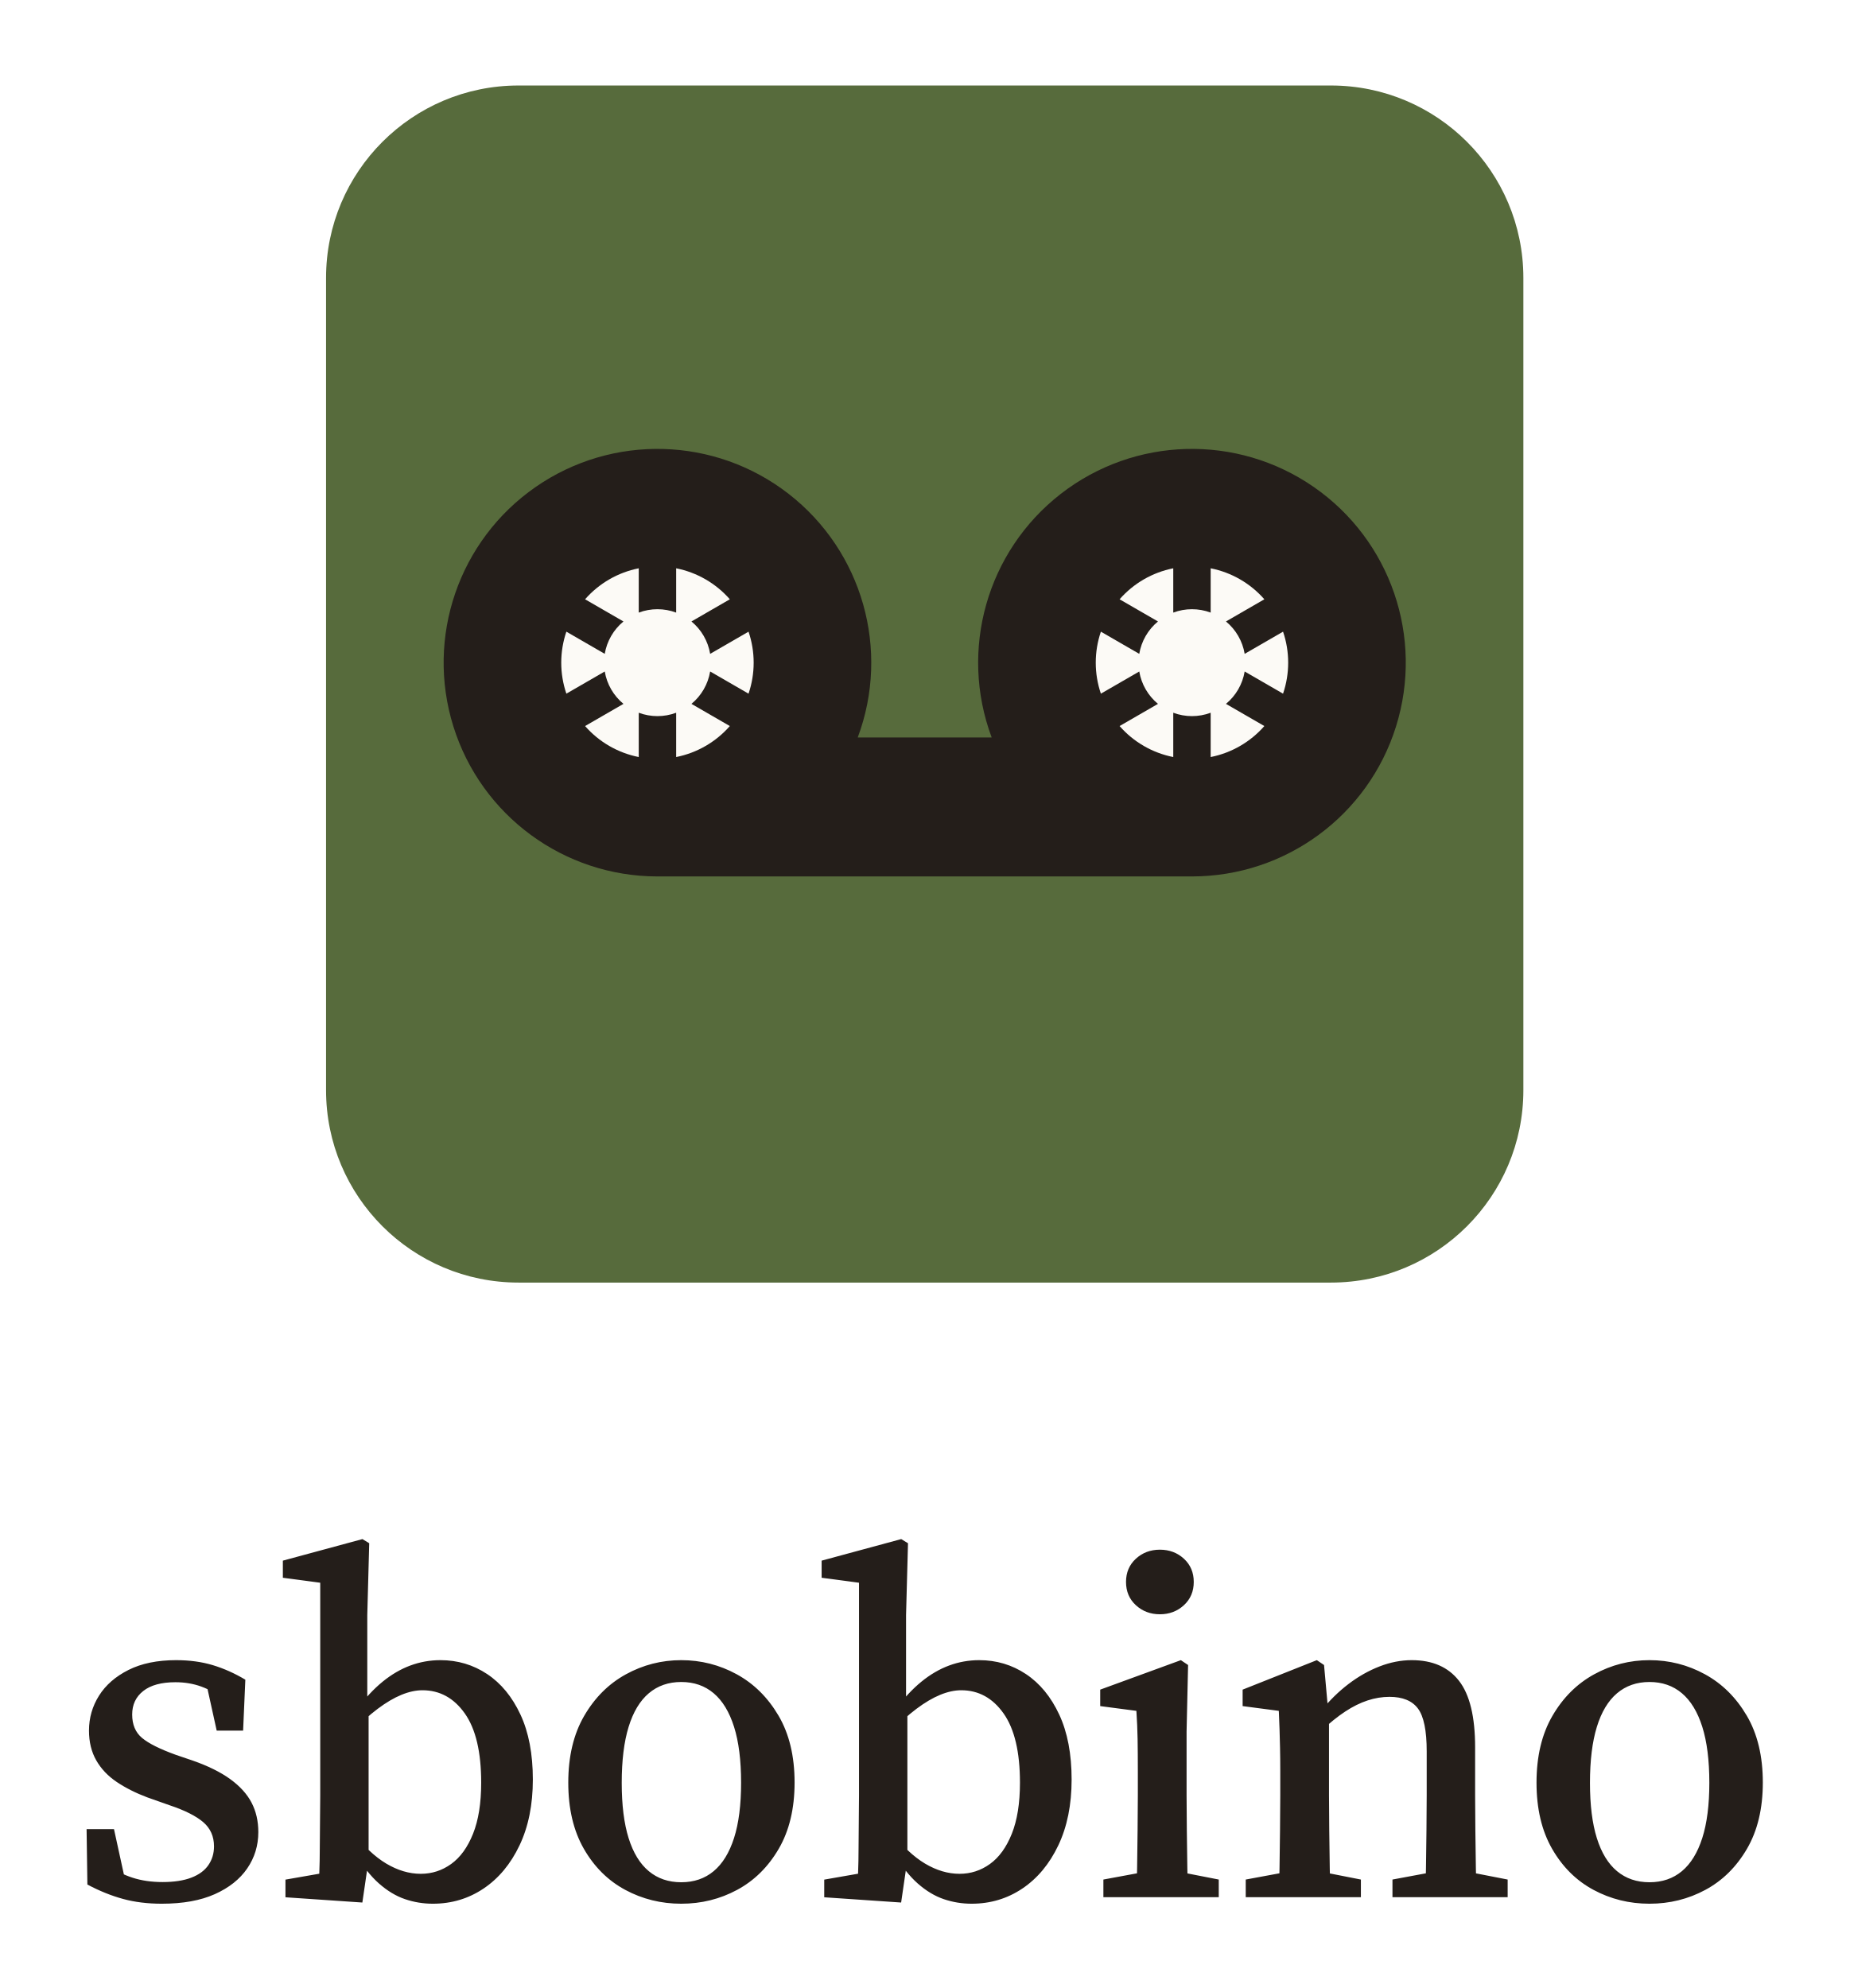
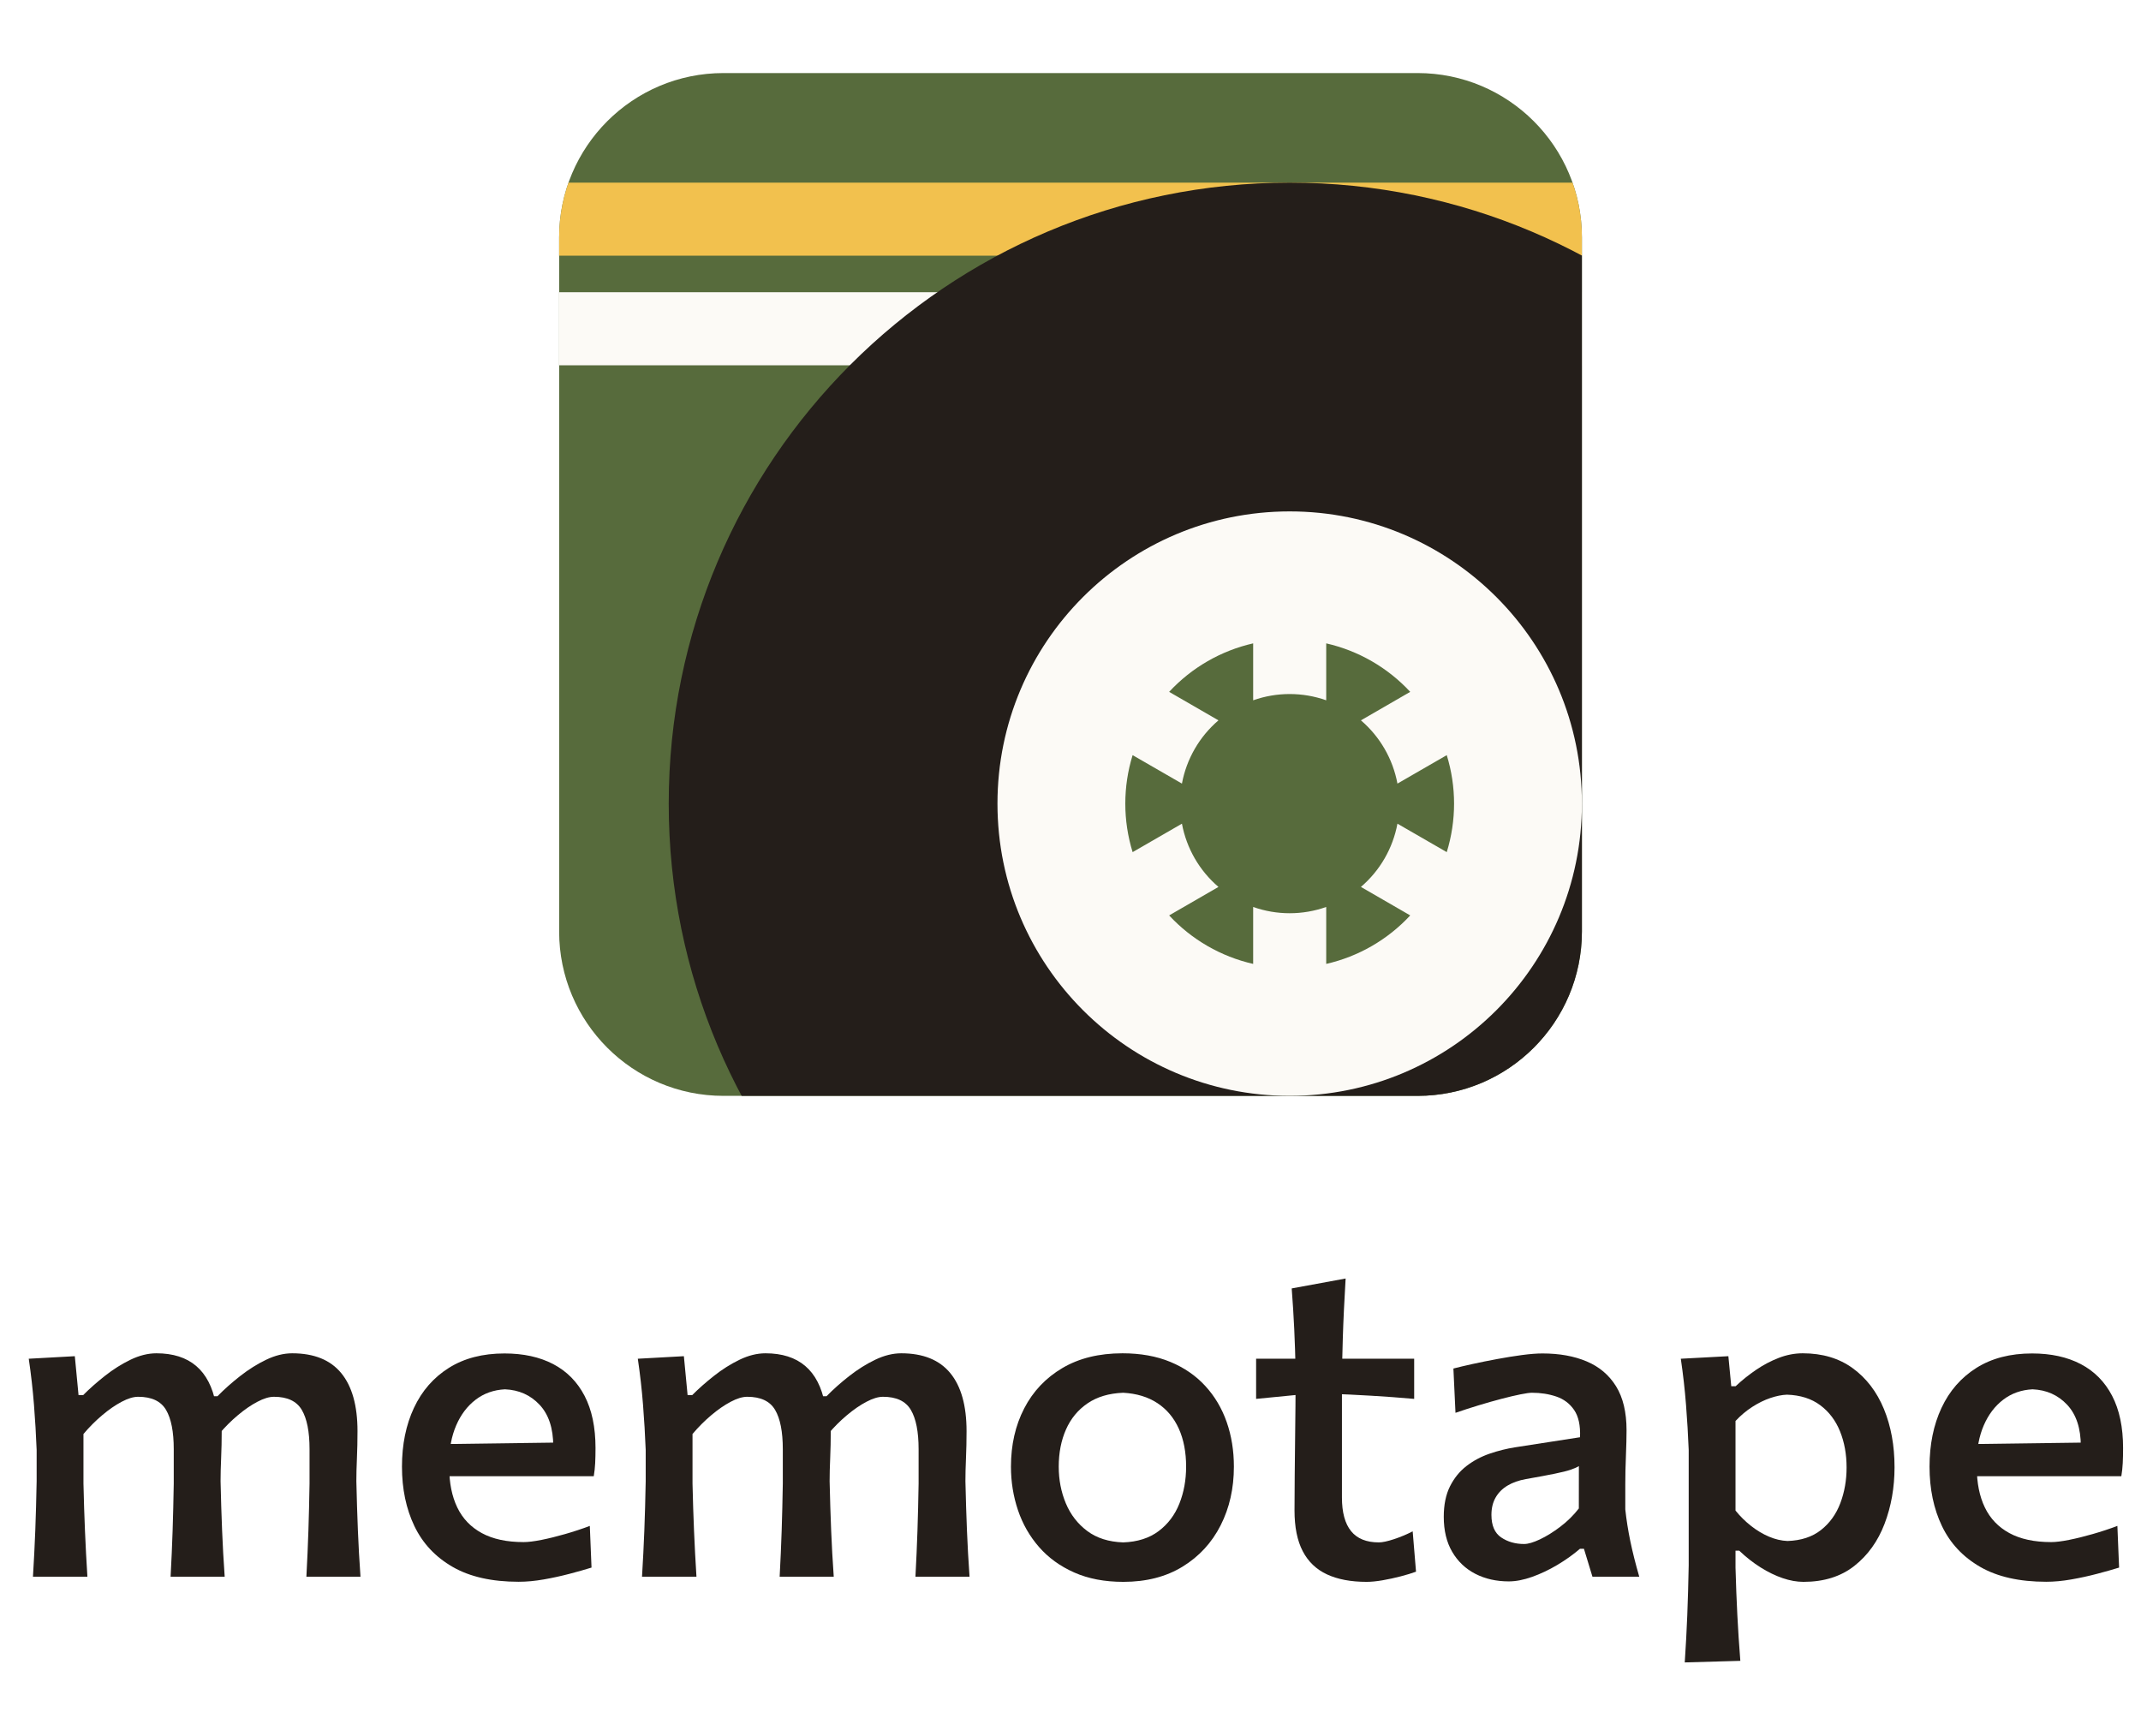
- <svg xmlns="http://www.w3.org/2000/svg" viewBox="-45 0 346 372">
+ <svg xmlns="http://www.w3.org/2000/svg" viewBox="-106.46 0 468.91 380.08">
+   <defs>
+     <clipPath id="m">
+       <path d="M52,16H204A36,36 0 0 1 240,52V204A36,36 0 0 1 204,240H52A36,36 0 0 1 16,204V52A36,36 0 0 1 52,16Z" />
+     </clipPath>
+   </defs>
  <path d="M52,16H204A36,36 0 0 1 240,52V204A36,36 0 0 1 204,240H52A36,36 0 0 1 16,204V52A36,36 0 0 1 52,16Z" fill="#576b3c" />
-   <path d="M115.47,138A40,40 0 1 0 78,164L178,164A40,40 0 1 0 140.53,138Z" fill="#241e1a" />
-   <path d="M74.5,106.34L74.5,114.63A10,10 0 0 1 81.5,114.63L81.5,106.34A18,18 0 0 1 91.54,112.14L84.36,116.29A10,10 0 0 1 87.86,122.35L95.04,118.2A18,18 0 0 1 95.04,129.8L87.86,125.65A10,10 0 0 1 84.36,131.71L91.54,135.86A18,18 0 0 1 81.5,141.66L81.5,133.37A10,10 0 0 1 74.5,133.37L74.5,141.66A18,18 0 0 1 64.46,135.86L71.64,131.71A10,10 0 0 1 68.14,125.65L60.96,129.8A18,18 0 0 1 60.96,118.2L68.14,122.35A10,10 0 0 1 71.64,116.29L64.46,112.14A18,18 0 0 1 74.5,106.34Z M174.5,106.34L174.5,114.63A10,10 0 0 1 181.5,114.63L181.5,106.34A18,18 0 0 1 191.54,112.14L184.36,116.29A10,10 0 0 1 187.86,122.35L195.04,118.2A18,18 0 0 1 195.04,129.8L187.86,125.65A10,10 0 0 1 184.36,131.71L191.54,135.86A18,18 0 0 1 181.5,141.66L181.5,133.37A10,10 0 0 1 174.5,133.37L174.5,141.66A18,18 0 0 1 164.46,135.86L171.64,131.71A10,10 0 0 1 168.14,125.65L160.96,129.8A18,18 0 0 1 160.96,118.2L168.14,122.35A10,10 0 0 1 171.64,116.29L164.46,112.14A18,18 0 0 1 174.5,106.34Z" fill="#fcfaf6" />
-   <path d="M-14.727 356.229Q-18.686 356.229 -21.974 355.336Q-25.261 354.442 -28.652 352.641L-28.8 342.265H-23.676L-21.223 353.498H-25.129V348.871Q-22.728 350.545 -20.207 351.36Q-17.686 352.176 -14.593 352.176Q-11.36 352.176 -9.211 351.353Q-7.063 350.531 -6.013 349.002Q-4.963 347.472 -4.963 345.498Q-4.963 342.679 -6.998 340.95Q-9.032 339.221 -13.258 337.808L-17.424 336.336Q-20.664 335.12 -23.144 333.458Q-25.624 331.795 -26.988 329.411Q-28.352 327.028 -28.352 323.832Q-28.352 320.282 -26.476 317.297Q-24.6 314.312 -20.956 312.483Q-17.312 310.653 -12.051 310.653Q-8.289 310.653 -5.197 311.584Q-2.105 312.515 0.899 314.306L0.483 323.843H-4.457L-6.607 314.094H-2.903V318.086Q-5.134 316.397 -7.356 315.59Q-9.578 314.783 -12.187 314.783Q-16.11 314.783 -18.191 316.416Q-20.272 318.049 -20.272 320.823Q-20.272 323.648 -18.438 325.197Q-16.603 326.746 -12.084 328.377L-8.957 329.44Q-4.636 330.948 -1.916 332.924Q0.803 334.9 2.066 337.322Q3.328 339.743 3.328 342.831Q3.328 346.592 1.256 349.621Q-0.816 352.649 -4.812 354.439Q-8.809 356.229 -14.727 356.229ZM8.405 355.024V351.719L14.734 350.614Q14.825 348.317 14.829 345.682Q14.834 343.047 14.872 340.492Q14.911 337.938 14.911 335.937V296.165L7.919 295.235V292.032L22.806 288.0L24.076 288.774L23.713 302.218V318.517L23.961 319.603V347.787V347.995L22.792 356.006ZM35.975 356.229Q33.289 356.229 30.772 355.374Q28.254 354.518 25.901 352.445Q23.548 350.372 21.429 346.762H19.957L20.763 342.576Q24.044 346.804 27.261 348.718Q30.477 350.632 33.719 350.632Q36.856 350.632 39.415 348.788Q41.975 346.945 43.499 343.137Q45.023 339.328 45.023 333.579Q45.023 324.959 41.955 320.621Q38.888 316.284 34.03 316.284Q32.185 316.284 30.094 317.143Q28.004 318.002 25.663 319.758Q23.322 321.514 20.59 324.342L19.798 319.904H21.73Q24.089 316.713 26.579 314.685Q29.07 312.656 31.771 311.655Q34.473 310.653 37.412 310.653Q42.224 310.653 46.136 313.252Q50.048 315.851 52.368 320.831Q54.688 325.811 54.688 332.988Q54.688 340.074 52.198 345.307Q49.709 350.539 45.478 353.384Q41.247 356.229 35.975 356.229ZM82.452 356.229Q76.792 356.229 71.973 353.636Q67.154 351.043 64.235 345.961Q61.316 340.878 61.316 333.58Q61.316 326.2 64.294 321.075Q67.271 315.951 72.097 313.302Q76.924 310.653 82.452 310.653Q87.992 310.653 92.817 313.288Q97.642 315.922 100.649 321.035Q103.656 326.149 103.656 333.55Q103.656 340.866 100.69 345.953Q97.725 351.041 92.911 353.635Q88.098 356.229 82.452 356.229ZM82.452 352.212Q86.03 352.212 88.518 350.137Q91.007 348.062 92.328 343.938Q93.648 339.815 93.648 333.59Q93.648 327.295 92.328 323.122Q91.007 318.948 88.518 316.844Q86.03 314.739 82.452 314.739Q78.874 314.739 76.382 316.848Q73.89 318.957 72.603 323.142Q71.316 327.327 71.316 333.62Q71.316 339.838 72.603 343.954Q73.89 348.071 76.382 350.141Q78.874 352.212 82.452 352.212ZM109.202 355.024V351.719L115.531 350.614Q115.622 348.317 115.626 345.682Q115.631 343.047 115.669 340.492Q115.708 337.938 115.708 335.937V296.165L108.716 295.235V292.032L123.603 288.0L124.874 288.774L124.51 302.218V318.517L124.758 319.603V347.787V347.995L123.589 356.006ZM136.772 356.229Q134.086 356.229 131.569 355.374Q129.051 354.518 126.698 352.445Q124.345 350.372 122.226 346.762H120.754L121.56 342.576Q124.841 346.804 128.058 348.718Q131.274 350.632 134.516 350.632Q137.653 350.632 140.212 348.788Q142.772 346.945 144.296 343.137Q145.82 339.328 145.82 333.579Q145.82 324.959 142.752 320.621Q139.685 316.284 134.827 316.284Q132.982 316.284 130.891 317.143Q128.801 318.002 126.46 319.758Q124.119 321.514 121.387 324.342L120.595 319.904H122.527Q124.887 316.713 127.377 314.685Q129.867 312.656 132.568 311.655Q135.27 310.653 138.209 310.653Q143.021 310.653 146.933 313.252Q150.845 315.851 153.165 320.831Q155.485 325.811 155.485 332.988Q155.485 340.074 152.996 345.307Q150.506 350.539 146.275 353.384Q142.044 356.229 136.772 356.229ZM161.428 355.01V351.705L170.882 349.954H174.051L183.012 351.705V355.01ZM167.589 355.01Q167.69 352.914 167.737 349.504Q167.783 346.095 167.828 342.416Q167.874 338.736 167.874 335.905V331.674Q167.874 327.926 167.829 325.404Q167.784 322.882 167.602 320.139L160.833 319.249V316.169L175.922 310.653L177.274 311.563L176.992 324.021V335.904Q176.992 338.736 177.038 342.416Q177.083 346.095 177.133 349.504Q177.183 352.914 177.277 355.01ZM171.998 302.067Q169.352 302.067 167.507 300.373Q165.662 298.678 165.662 296.016Q165.662 293.363 167.507 291.672Q169.352 289.981 171.998 289.981Q174.652 289.981 176.493 291.673Q178.334 293.365 178.334 296.014Q178.334 298.671 176.493 300.369Q174.652 302.067 171.998 302.067ZM188.06 355.01V351.705L197.515 349.954H200.696L209.604 351.705V355.01ZM194.235 355.01Q194.336 352.914 194.382 349.504Q194.428 346.095 194.474 342.418Q194.519 338.741 194.519 335.911V331.411Q194.519 328.858 194.475 327.023Q194.43 325.188 194.384 323.575Q194.339 321.961 194.248 320.139L187.479 319.249V316.169L201.358 310.653L202.71 311.564L203.638 321.843V321.97V335.911Q203.638 338.741 203.683 342.418Q203.729 346.095 203.779 349.504Q203.829 352.914 203.923 355.01ZM215.511 355.01V351.705L224.919 349.954H228.079L237.062 351.705V355.01ZM221.631 355.01Q221.732 352.914 221.779 349.545Q221.826 346.177 221.871 342.5Q221.916 338.823 221.916 335.911V327.706Q221.916 321.903 220.282 319.711Q218.649 317.519 214.949 317.519Q212.901 317.519 210.848 318.194Q208.794 318.869 206.667 320.268Q204.539 321.667 202.179 323.889L201.23 320.089H202.203Q204.533 317.21 207.295 315.107Q210.056 313.004 213.086 311.829Q216.116 310.653 219.113 310.653Q224.948 310.653 227.961 314.523Q230.974 318.393 230.974 326.977V335.911Q230.974 338.823 231.019 342.5Q231.064 346.177 231.114 349.545Q231.164 352.914 231.258 355.01ZM263.596 356.229Q257.936 356.229 253.117 353.636Q248.298 351.043 245.379 345.961Q242.46 340.878 242.46 333.58Q242.46 326.2 245.437 321.075Q248.415 315.951 253.241 313.302Q258.068 310.653 263.596 310.653Q269.136 310.653 273.961 313.288Q278.786 315.922 281.793 321.035Q284.8 326.149 284.8 333.55Q284.8 340.866 281.834 345.953Q278.869 351.041 274.055 353.635Q269.242 356.229 263.596 356.229ZM263.596 352.212Q267.174 352.212 269.662 350.137Q272.151 348.062 273.472 343.938Q274.792 339.815 274.792 333.59Q274.792 327.295 273.472 323.122Q272.151 318.948 269.662 316.844Q267.174 314.739 263.596 314.739Q260.018 314.739 257.526 316.848Q255.034 318.957 253.747 323.142Q252.46 327.327 252.46 333.62Q252.46 339.838 253.747 343.954Q255.034 348.071 257.526 350.141Q260.018 352.212 263.596 352.212Z" fill="#241e1a" />
+   <g clip-path="url(#m)">
+     <rect fill="#f2c14e" height="16" width="256" y="40" />
+     <rect fill="#fcfaf6" height="16" width="256" y="64" />
+     <path d="M40,176A136,136 0 1 1 312,176A136,136 0 1 1 40,176Z" fill="#241e1a" />
+     <path d="M112,176A64,64 0 1 1 240,176A64,64 0 1 1 112,176Z" fill="#fcfaf6" />
+     <path d="M168,140.9L168,153.37A24,24 0 0 1 184,153.37L184,140.9A36,36 0 0 1 202.4,151.52L191.6,157.76A24,24 0 0 1 199.6,171.61L210.4,165.38A36,36 0 0 1 210.4,186.62L199.6,180.39A24,24 0 0 1 191.6,194.24L202.4,200.48A36,36 0 0 1 184,211.1L184,198.63A24,24 0 0 1 168,198.63L168,211.1A36,36 0 0 1 149.6,200.48L160.4,194.24A24,24 0 0 1 152.4,180.39L141.6,186.62A36,36 0 0 1 141.6,165.38L152.4,171.61A24,24 0 0 1 160.4,157.76L149.6,151.52A36,36 0 0 1 168,140.9Z" fill="#576b3c" />
+   </g>
+   <g fill="#241e1a" transform="translate(-106.46 345.3) scale(0.048)">
+     <path d="M150.4 0Q157.1 -109.6 161 -211.1Q164.9 -312.6 167.2 -435.6V-578.2Q163.2 -680.4 155 -784.5Q146.8 -888.7 131.2 -994.4L341.4 -1006L358.4 -828.2H379.2Q422.7 -872 478.7 -916.2Q534.6 -960.4 595.4 -989.8Q656.2 -1019.2 713.6 -1019.2Q827.2 -1019.2 895 -961.5Q962.8 -903.8 984.8 -788.4L1000.4 -783.6Q1006.6 -756.9 1009.1 -727Q1011.6 -697 1011.6 -664Q1011.6 -599.8 1009 -541.2Q1006.4 -482.6 1006.4 -435.6Q1009.2 -313 1013.4 -211.2Q1017.5 -109.4 1025.2 0H778.4Q784.3 -109.4 787.6 -209.8Q790.9 -310.2 792.8 -425.2V-581.6Q792.8 -701.2 757.6 -761Q722.4 -820.8 630.4 -820.8Q597.9 -820.8 555 -798Q512 -775.3 466.4 -736.8Q420.8 -698.4 380.8 -651V-425.2Q383.4 -310.2 387.7 -209.8Q391.9 -109.4 398.8 0ZM1398 0Q1403.9 -109.4 1407.2 -209.8Q1410.5 -310.2 1412.4 -425.2V-581.6Q1412.4 -701.2 1377 -761Q1341.7 -820.8 1250 -820.8Q1217.5 -820.8 1174.4 -798Q1131.2 -775.3 1085.4 -736.8Q1039.6 -698.4 999.6 -651L969.6 -823.4H992.4Q1038.5 -870.6 1096.1 -915.6Q1153.6 -960.6 1214.6 -989.9Q1275.6 -1019.2 1333.2 -1019.2Q1482.6 -1019.2 1556.9 -928.9Q1631.2 -838.6 1631.2 -664Q1631.2 -599.2 1628.6 -540.9Q1626 -482.6 1626 -435.6Q1628.8 -313 1633 -211.1Q1637.1 -109.2 1644.8 0Z" />
+     <path d="M2366.5 23.2Q2183 23.2 2065.2 -44.7Q1947.4 -112.6 1890.7 -231Q1834.1 -349.4 1834.1 -502Q1834.1 -653.4 1888.7 -770.1Q1943.3 -886.7 2048 -952.6Q2152.7 -1018.5 2302 -1018.5Q2431.2 -1018.5 2524.2 -969.9Q2617.2 -921.2 2667.2 -825.2Q2717.2 -729.2 2717.2 -587Q2717.2 -548.6 2715.7 -518.4Q2714.2 -488.1 2709.2 -458.3L2522.4 -540.2Q2524.4 -554.6 2524.4 -568.3Q2524.4 -582 2524.4 -595.2Q2524.4 -717.8 2462 -784.4Q2399.5 -850.9 2304 -854.9Q2227.4 -851 2170.4 -807.6Q2113.4 -764.1 2081.6 -690.5Q2049.8 -616.9 2049.8 -523V-498Q2049.8 -392.3 2086.3 -316.2Q2122.8 -240 2198.3 -198.9Q2273.7 -157.8 2389.2 -157.8Q2420.2 -157.8 2470.5 -167.8Q2520.7 -177.8 2578.7 -194.5Q2636.8 -211.1 2691.2 -231.7L2699 -41.5Q2655.2 -27.9 2598.4 -13Q2541.6 2 2481 12.6Q2420.5 23.2 2366.5 23.2ZM1920.2 -458.3V-603.6L2581.3 -612.4L2709.2 -559.2V-458.3Z" />
+     <path d="M2929.4 0Q2936.1 -109.6 2940 -211.1Q2943.9 -312.6 2946.2 -435.6V-578.2Q2942.2 -680.4 2934 -784.5Q2925.8 -888.7 2910.2 -994.4L3120.4 -1006L3137.4 -828.2H3158.2Q3201.7 -872 3257.7 -916.2Q3313.6 -960.4 3374.4 -989.8Q3435.2 -1019.2 3492.6 -1019.2Q3606.2 -1019.2 3674 -961.5Q3741.8 -903.8 3763.8 -788.4L3779.4 -783.6Q3785.6 -756.9 3788.1 -727Q3790.6 -697 3790.6 -664Q3790.6 -599.8 3788 -541.2Q3785.4 -482.6 3785.4 -435.6Q3788.2 -313 3792.4 -211.2Q3796.5 -109.4 3804.2 0H3557.4Q3563.3 -109.4 3566.6 -209.8Q3569.9 -310.2 3571.8 -425.2V-581.6Q3571.8 -701.2 3536.6 -761Q3501.4 -820.8 3409.4 -820.8Q3376.9 -820.8 3334 -798Q3291 -775.3 3245.4 -736.8Q3199.8 -698.4 3159.8 -651V-425.2Q3162.4 -310.2 3166.7 -209.8Q3170.9 -109.4 3177.8 0ZM4177 0Q4182.9 -109.4 4186.2 -209.8Q4189.5 -310.2 4191.4 -425.2V-581.6Q4191.4 -701.2 4156 -761Q4120.7 -820.8 4029 -820.8Q3996.5 -820.8 3953.4 -798Q3910.2 -775.3 3864.4 -736.8Q3818.6 -698.4 3778.6 -651L3748.6 -823.4H3771.4Q3817.5 -870.6 3875.1 -915.6Q3932.6 -960.6 3993.6 -989.9Q4054.6 -1019.2 4112.2 -1019.2Q4261.6 -1019.2 4335.9 -928.9Q4410.2 -838.6 4410.2 -664Q4410.2 -599.2 4407.6 -540.9Q4405 -482.6 4405 -435.6Q4407.8 -313 4412 -211.1Q4416.1 -109.2 4423.8 0Z" />
+     <path d="M5125.6 23.6Q4998 23.6 4901.7 -19Q4805.4 -61.6 4741.1 -135.1Q4676.8 -208.6 4644.8 -303.4Q4612.8 -398.2 4612.8 -502Q4612.8 -650.8 4673.1 -767.6Q4733.4 -884.4 4847.3 -951.8Q4961.2 -1019.2 5121.6 -1019.2Q5245.2 -1019.2 5339.9 -980Q5434.6 -940.8 5499.4 -870.2Q5564.2 -799.6 5597.1 -705.6Q5630 -611.6 5630 -502Q5630 -353.4 5569.6 -234.4Q5509.2 -115.4 5396 -45.9Q5282.8 23.6 5125.6 23.6ZM5124.8 -156.4Q5222.6 -159.8 5286.5 -207.8Q5350.4 -255.8 5381.2 -333.2Q5412 -410.6 5412 -502Q5412 -601.4 5378.6 -675.5Q5345.2 -749.6 5280.9 -791.9Q5216.6 -834.2 5124.8 -839.2Q5027.6 -835.4 4962.2 -790.8Q4896.8 -746.2 4863.8 -671.4Q4830.8 -596.6 4830.8 -502Q4830.8 -411.8 4863.3 -334.4Q4895.8 -257 4960.9 -208.4Q5026 -159.8 5124.8 -156.4Z" />
+     <path d="M6235.4 23.6Q6128.2 23.6 6054.9 -10.4Q5981.6 -44.4 5944.1 -116.3Q5906.6 -188.2 5906.6 -302Q5906.6 -381.2 5907.5 -460.6Q5908.4 -540 5909.2 -619.4Q5910 -698.8 5910.9 -777.9Q5911.8 -857 5911.8 -936Q5909.5 -1042.2 5905.3 -1131.1Q5901.1 -1220 5893.8 -1315.2L6139.8 -1360.4Q6135.3 -1285 6132.2 -1219.3Q6129 -1153.6 6126.9 -1085.8Q6124.7 -1018 6123 -936V-361.2Q6123 -259.4 6164.6 -207.9Q6206.2 -156.4 6291.4 -156.4Q6315.6 -156.4 6359.8 -170.9Q6403.9 -185.4 6445.8 -206.8L6461 -22.8Q6431.2 -11.9 6390.4 -1.3Q6349.5 9.3 6308.1 16.5Q6266.7 23.6 6235.4 23.6ZM5731.4 -811.2V-994.4H6452.6V-811.2Q6355.2 -819.8 6255.9 -825.7Q6156.6 -831.6 6063.4 -834.8H5972.2Z" />
+     <path d="M6884.3 21.5Q6798.8 21.5 6731.7 -13Q6664.7 -47.5 6626.1 -113.3Q6587.6 -179.1 6587.6 -273.2Q6587.6 -355.6 6616.2 -412.5Q6644.8 -469.3 6691.9 -505.4Q6738.9 -541.4 6797 -561.3Q6855.1 -581.2 6914 -590.4L7209.4 -636.2Q7212.6 -716.6 7182.4 -760.6Q7152.2 -804.6 7101 -821.9Q7049.8 -839.2 6990.2 -839.2Q6973.8 -839.2 6936.8 -831.7Q6899.7 -824.2 6850.5 -811.3Q6801.3 -798.4 6746.8 -781.9Q6692.3 -765.3 6641.1 -747.6L6631.6 -949.7Q6666.3 -958.8 6719.1 -970.4Q6772 -982 6830.8 -992.9Q6889.7 -1003.9 6944.3 -1011.2Q6999 -1018.5 7038.2 -1018.5Q7153.8 -1018.5 7239.9 -982.1Q7326 -945.7 7373.8 -868.6Q7421.6 -791.4 7421.6 -668Q7421.6 -620.8 7418.8 -551.9Q7415.9 -483.1 7415.9 -422V-306.9Q7423.5 -235.9 7439 -161.1Q7454.6 -86.4 7479.6 0H7266L7227.2 -127.3H7209.1Q7162.6 -87.4 7105.6 -53.5Q7048.6 -19.7 6990.7 0.9Q6932.8 21.5 6884.3 21.5ZM6954.2 -149.1Q6981.6 -149.1 7026.6 -170.3Q7071.5 -191.6 7119.6 -228.1Q7167.7 -264.6 7203.9 -311.2L7204.1 -504.6Q7189.5 -495.6 7165.8 -487.7Q7142.1 -479.7 7094.8 -470Q7047.5 -460.2 6962.5 -445.3Q6913.7 -436.6 6878.7 -415.7Q6843.6 -394.9 6824.3 -361.3Q6805.1 -327.8 6805.1 -282.2Q6805.1 -209.3 6849.4 -179.2Q6893.8 -149.1 6954.2 -149.1Z" />
+     <path d="M7687.2 391.2Q7694.5 281.6 7698.7 176.5Q7702.9 71.4 7705.2 -51.6V-578.2Q7701.2 -679.2 7693 -783.9Q7684.8 -888.7 7669.2 -994.4L7886.2 -1006L7899.4 -869H7919.4Q7962 -909.2 8012.2 -943.4Q8062.3 -977.5 8116.5 -998.4Q8170.6 -1019.2 8225.6 -1019.2Q8360.2 -1019.2 8453.8 -951Q8547.4 -882.8 8595.9 -765.1Q8644.4 -647.4 8644.4 -499.6Q8644.4 -360.6 8598.9 -241.3Q8553.4 -122 8461.1 -49.2Q8368.8 23.6 8228.8 23.6Q8183.6 23.6 8134 6.7Q8084.3 -10.2 8033.6 -42Q7982.9 -73.8 7935.6 -118.8H7918.8V-41.2Q7922 74 7927.1 174.3Q7932.1 274.6 7940.8 384ZM8156 -162.8Q8249.2 -165.8 8309 -213.1Q8368.8 -260.4 8397.2 -335.8Q8425.6 -411.2 8425.6 -498Q8425.6 -589 8395.6 -663.2Q8365.6 -737.4 8305.3 -782.4Q8245 -827.4 8153.6 -830.4Q8118.3 -829 8077.5 -815.1Q8036.7 -801.3 7995.8 -775Q7954.8 -748.8 7918.8 -710.4V-301.6Q7951.1 -261.7 7990.2 -231.2Q8029.3 -200.6 8071.6 -182.6Q8113.8 -164.6 8156 -162.8Z" />
+     <path d="M9336.5 23.2Q9153 23.2 9035.2 -44.7Q8917.4 -112.6 8860.7 -231Q8804.1 -349.4 8804.1 -502Q8804.1 -653.4 8858.7 -770.1Q8913.3 -886.7 9018 -952.6Q9122.7 -1018.5 9272 -1018.5Q9401.2 -1018.5 9494.2 -969.9Q9587.2 -921.2 9637.2 -825.2Q9687.2 -729.2 9687.2 -587Q9687.2 -548.6 9685.7 -518.4Q9684.2 -488.1 9679.2 -458.3L9492.4 -540.2Q9494.4 -554.6 9494.4 -568.3Q9494.4 -582 9494.4 -595.2Q9494.4 -717.8 9432 -784.4Q9369.5 -850.9 9274 -854.9Q9197.4 -851 9140.4 -807.6Q9083.4 -764.1 9051.6 -690.5Q9019.8 -616.9 9019.8 -523V-498Q9019.8 -392.3 9056.3 -316.2Q9092.8 -240 9168.3 -198.9Q9243.7 -157.8 9359.2 -157.8Q9390.2 -157.8 9440.5 -167.8Q9490.7 -177.8 9548.7 -194.5Q9606.8 -211.1 9661.2 -231.7L9669 -41.5Q9625.2 -27.9 9568.4 -13Q9511.6 2 9451 12.6Q9390.5 23.2 9336.5 23.2ZM8890.2 -458.3V-603.6L9551.3 -612.4L9679.2 -559.2V-458.3Z" />
+   </g>
</svg>
